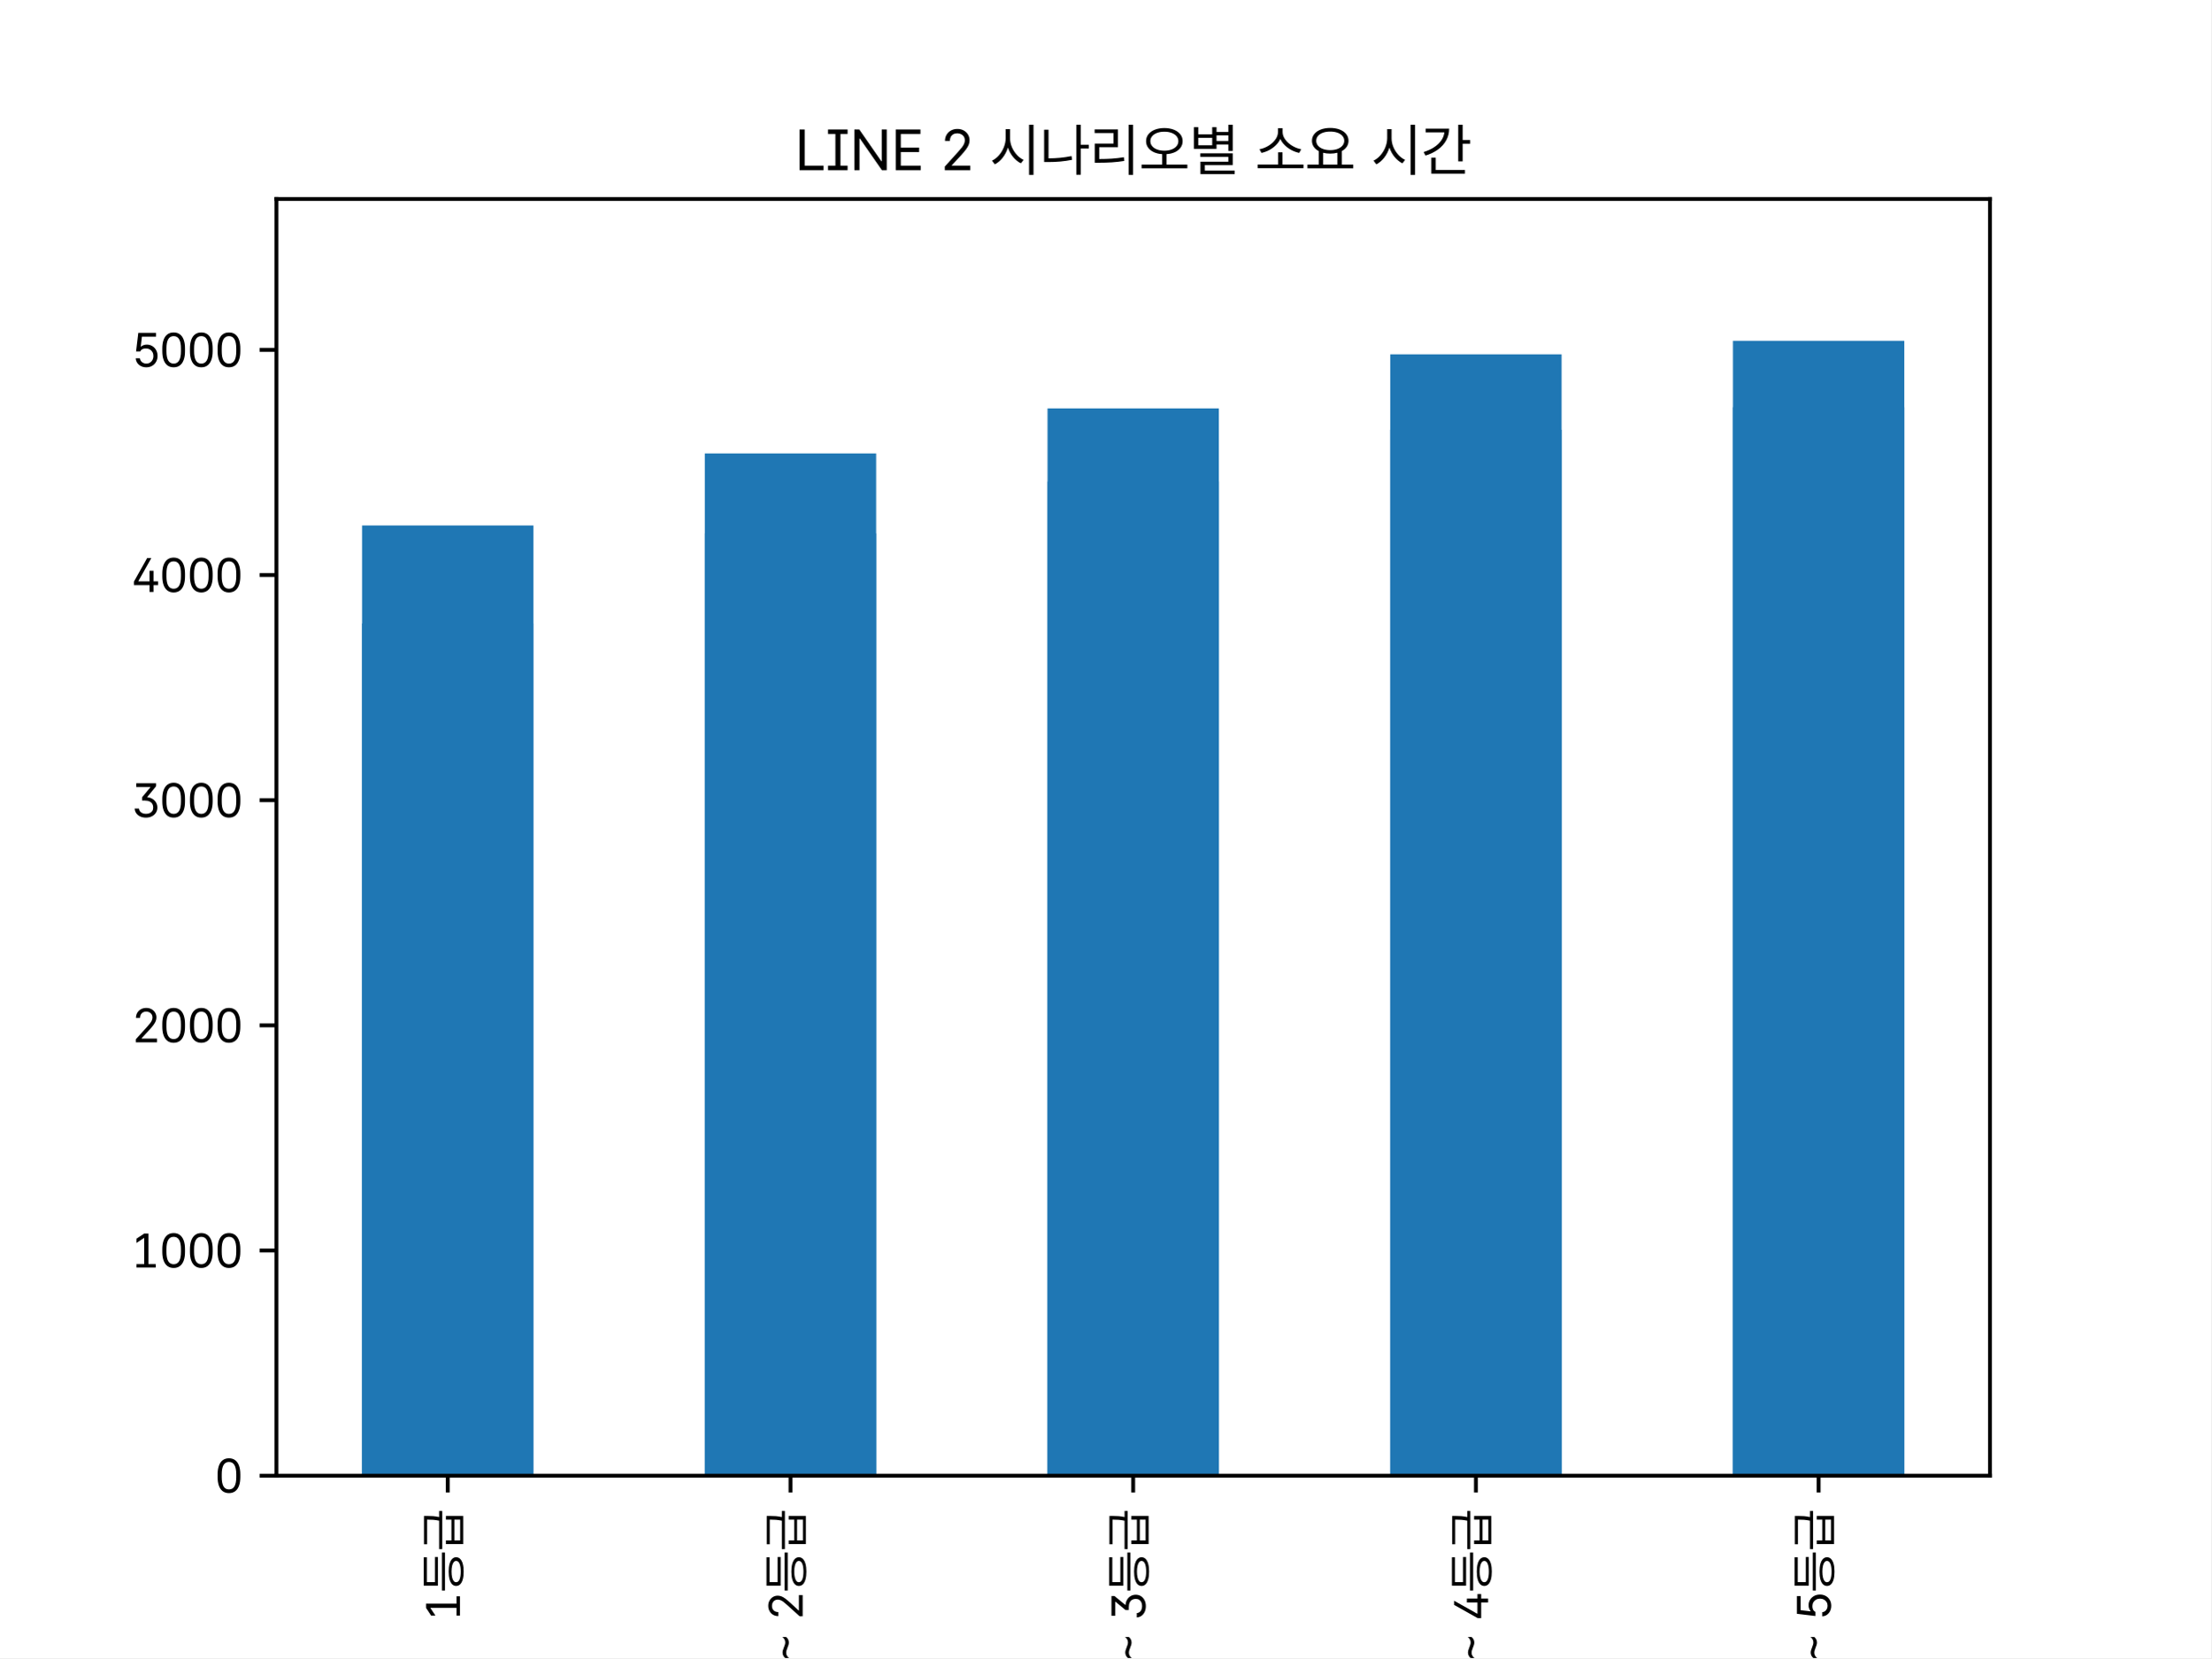
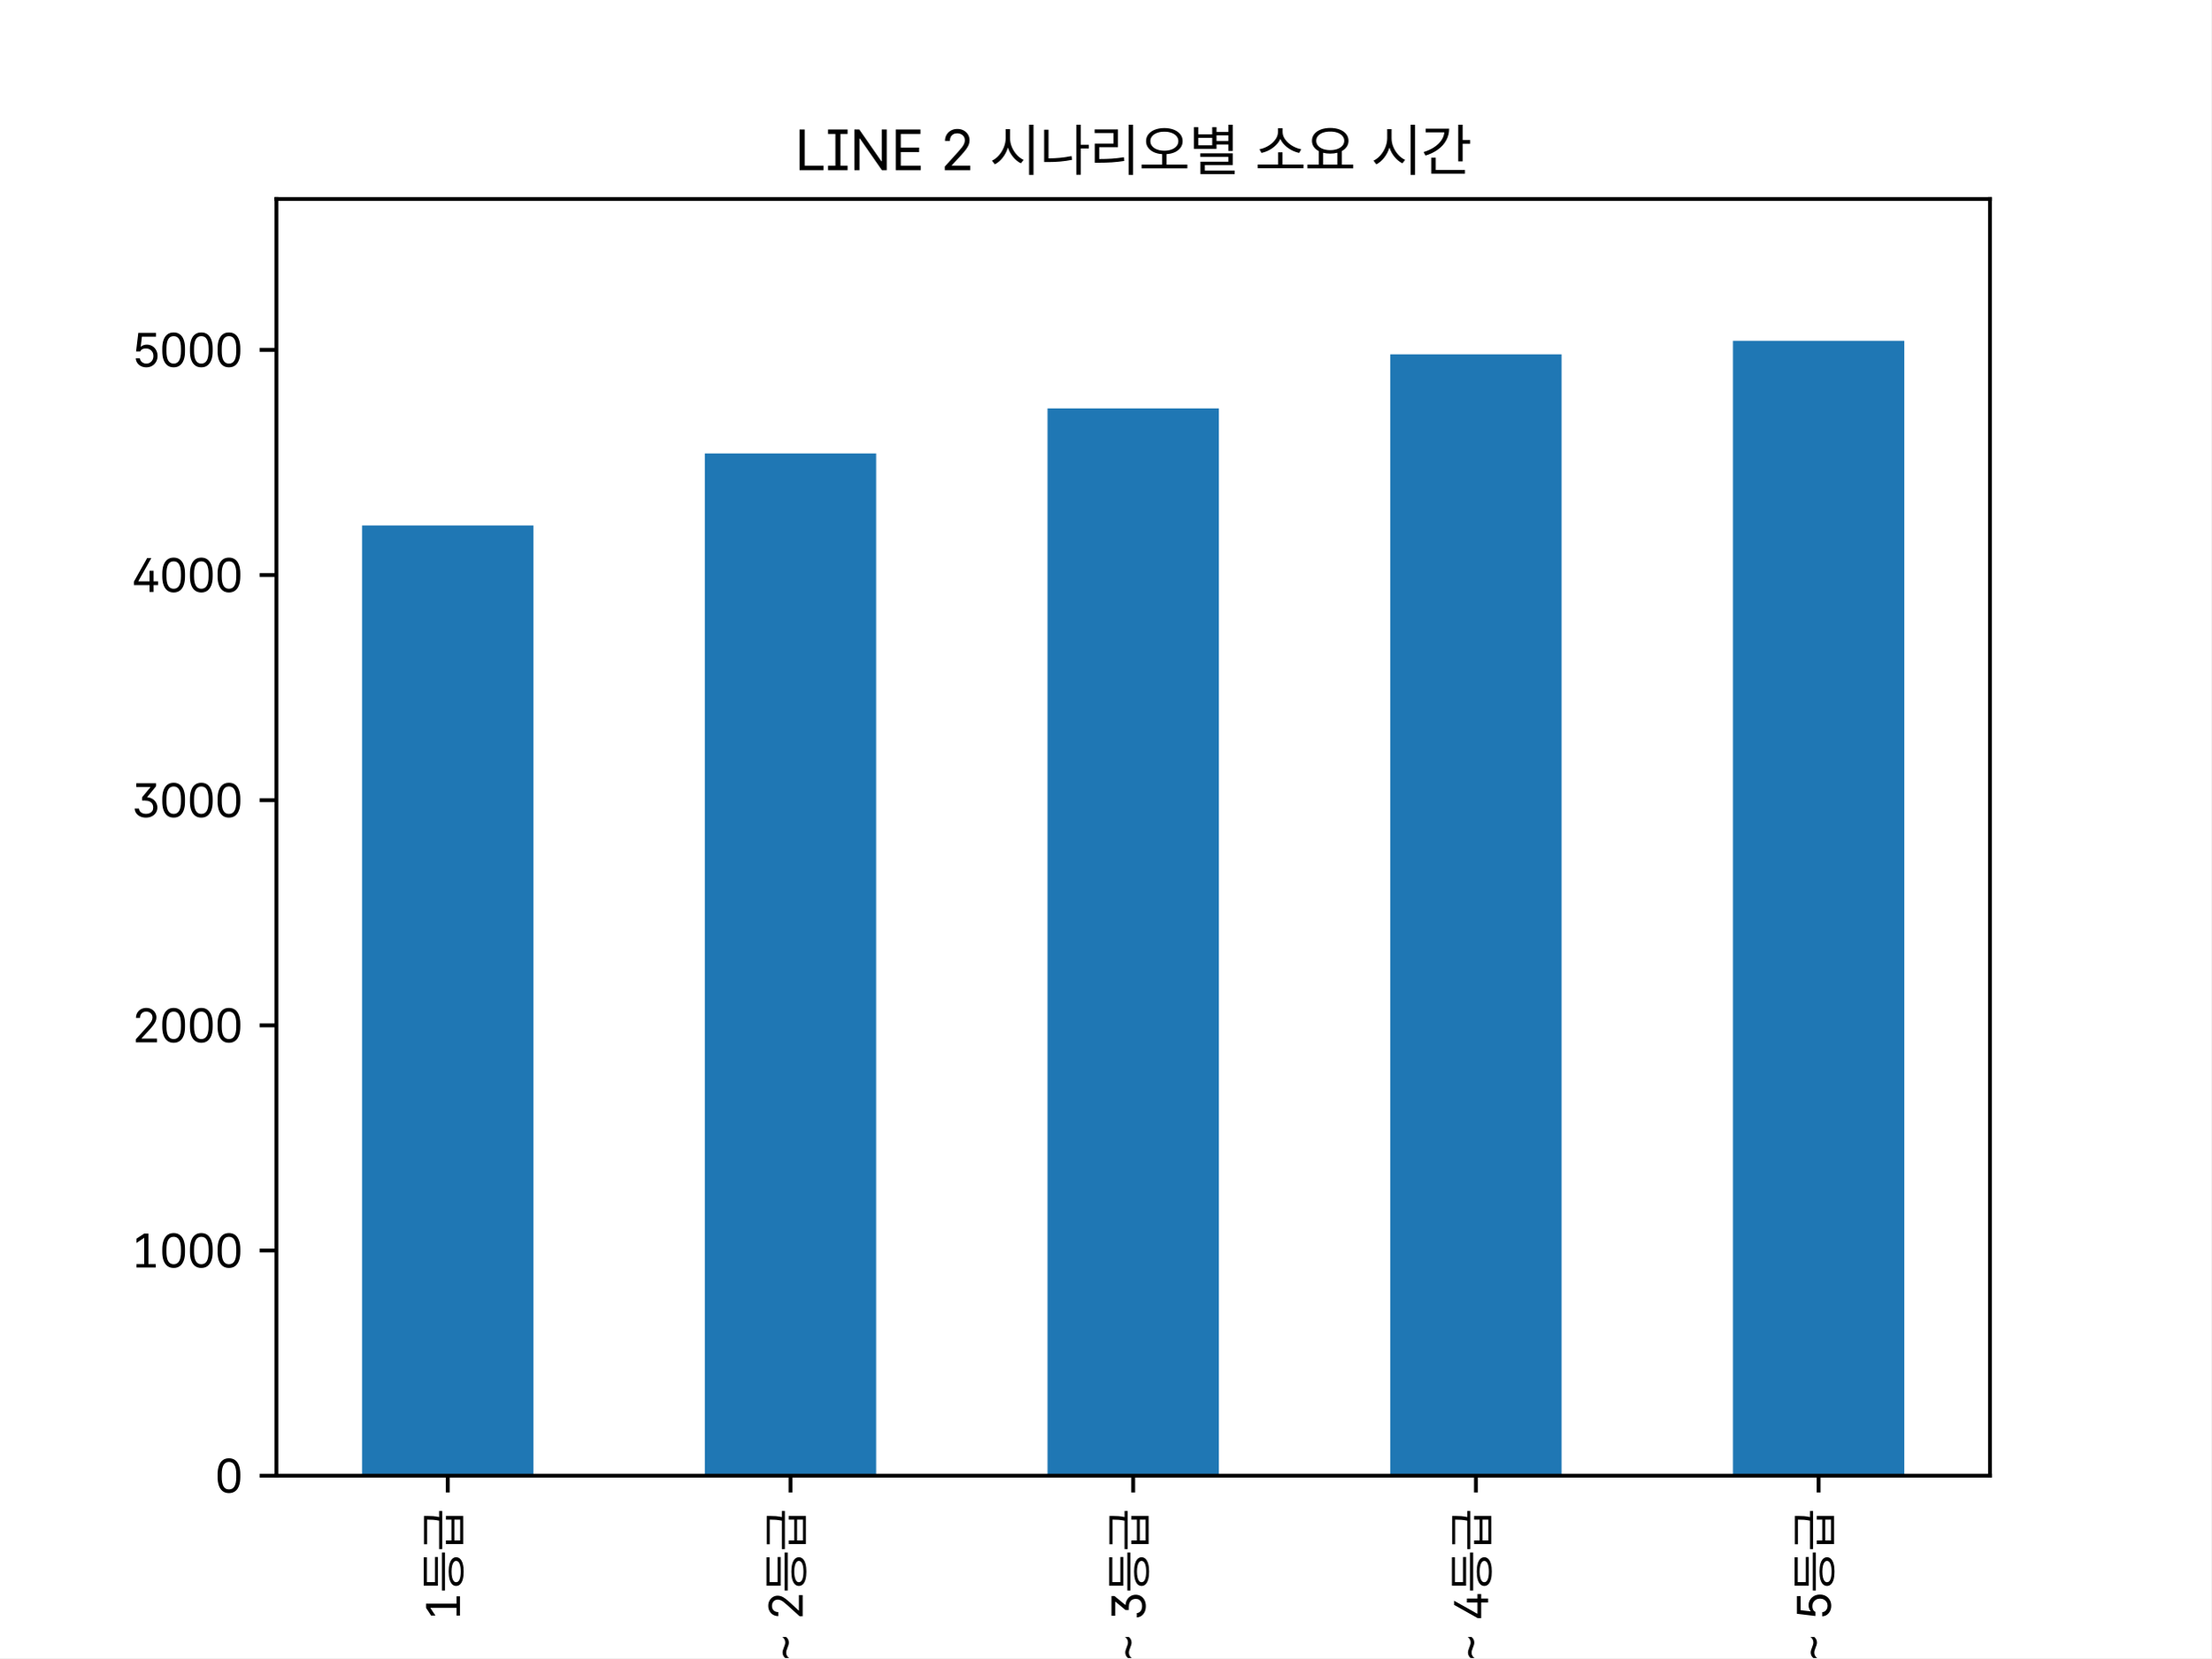
<svg xmlns="http://www.w3.org/2000/svg" xmlns:xlink="http://www.w3.org/1999/xlink" width="460.8pt" height="345.6pt" viewBox="0 0 460.8 345.6" version="1.1">
  <defs>
    <style type="text/css">*{stroke-linejoin: round; stroke-linecap: butt}</style>
  </defs>
  <g id="figure_1">
    <g id="patch_1">
      <path d="M 0 345.6  L 460.8 345.6  L 460.8 0  L 0 0  z " style="fill: #ffffff" />
    </g>
    <g id="axes_1">
      <g id="patch_2">
        <path d="M 57.6 307.584  L 414.72 307.584  L 414.72 41.472  L 57.6 41.472  z " style="fill: #ffffff" />
      </g>
      <g id="patch_3">
-         <path d="M 75.456 307.584  L 111.168 307.584  L 111.168 129.941  L 75.456 129.941  z " clip-path="url(#pfc112591f7)" style="fill: #1f77b4" />
+         <path d="M 75.456 307.584  L 111.168 307.584  L 111.168 109.525  L 75.456 109.525  z " clip-path="url(#p6176eb2033)" style="fill: #1f77b4" />
      </g>
      <g id="patch_4">
-         <path d="M 146.88 307.584  L 182.592 307.584  L 182.592 111.168  L 146.88 111.168  z " clip-path="url(#pfc112591f7)" style="fill: #1f77b4" />
+         <path d="M 146.88 307.584  L 182.592 307.584  L 182.592 94.507  L 146.88 94.507  z " clip-path="url(#p6176eb2033)" style="fill: #1f77b4" />
      </g>
      <g id="patch_5">
-         <path d="M 218.304 307.584  L 254.016 307.584  L 254.016 100.373  L 218.304 100.373  z " clip-path="url(#pfc112591f7)" style="fill: #1f77b4" />
+         <path d="M 218.304 307.584  L 254.016 307.584  L 254.016 85.12  L 218.304 85.12  z " clip-path="url(#p6176eb2033)" style="fill: #1f77b4" />
      </g>
      <g id="patch_6">
-         <path d="M 289.728 307.584  L 325.44 307.584  L 325.44 89.579  L 289.728 89.579  z " clip-path="url(#pfc112591f7)" style="fill: #1f77b4" />
+         <path d="M 289.728 307.584  L 325.44 307.584  L 325.44 73.856  L 289.728 73.856  z " clip-path="url(#p6176eb2033)" style="fill: #1f77b4" />
      </g>
      <g id="patch_7">
-         <path d="M 361.152 307.584  L 396.864 307.584  L 396.864 84.885  L 361.152 84.885  z " clip-path="url(#pfc112591f7)" style="fill: #1f77b4" />
-       </g>
-       <g id="patch_8">
-         <path d="M 75.456 307.584  L 111.168 307.584  L 111.168 109.525  L 75.456 109.525  z " clip-path="url(#pfc112591f7)" style="fill: #1f77b4" />
-       </g>
-       <g id="patch_9">
-         <path d="M 146.88 307.584  L 182.592 307.584  L 182.592 94.507  L 146.88 94.507  z " clip-path="url(#pfc112591f7)" style="fill: #1f77b4" />
-       </g>
-       <g id="patch_10">
-         <path d="M 218.304 307.584  L 254.016 307.584  L 254.016 85.12  L 218.304 85.12  z " clip-path="url(#pfc112591f7)" style="fill: #1f77b4" />
-       </g>
-       <g id="patch_11">
-         <path d="M 289.728 307.584  L 325.44 307.584  L 325.44 73.856  L 289.728 73.856  z " clip-path="url(#pfc112591f7)" style="fill: #1f77b4" />
-       </g>
-       <g id="patch_12">
-         <path d="M 361.152 307.584  L 396.864 307.584  L 396.864 71.04  L 361.152 71.04  z " clip-path="url(#pfc112591f7)" style="fill: #1f77b4" />
+         <path d="M 361.152 307.584  L 396.864 307.584  L 396.864 71.04  L 361.152 71.04  z " clip-path="url(#p6176eb2033)" style="fill: #1f77b4" />
      </g>
      <g id="matplotlib.axis_1">
        <g id="xtick_1">
          <g id="line2d_1">
            <defs>
-               <path id="m56973f1e55" d="M 0 0  L 0 3.5  " style="stroke: #000000; stroke-width: 0.8" />
+               <path id="m1f97dd0899" d="M 0 0  L 0 3.5  " style="stroke: #000000; stroke-width: 0.8" />
            </defs>
            <g>
-               <use xlink:href="#m56973f1e55" x="93.312" y="307.584" style="stroke: #000000; stroke-width: 0.8" />
+               <use xlink:href="#m1f97dd0899" x="93.312" y="307.584" style="stroke: #000000; stroke-width: 0.8" />
            </g>
          </g>
          <g id="text_1">
            <g transform="translate(95.85106 337.6309) rotate(-90) scale(0.1 -0.1)">
              <defs>
                <path id="PretendardGOV-Regular-31" d="M 2163 456  L 3144 456  L 3144 0  L 569 0  L 569 456  L 1600 456  L 1600 3938  L 1575 3938  L 569 3269  L 569 3844  L 1600 4525  L 2163 4525  L 2163 456  z " transform="scale(0.015625)" />
                <path id="PretendardGOV-Regular-b4f1" d="M 5294 1994  L 225 1994  L 225 2406  L 5294 2406  L 5294 1994  z M 4700 2938  L 869 2938  L 869 4825  L 4663 4825  L 4663 4413  L 1350 4413  L 1350 3338  L 4700 3338  L 4700 2938  z M 2756 1506  Q 3350 1506 3779 1389  Q 4209 1272 4437 1047  Q 4666 822 4669 506  Q 4666 188 4437 -37  Q 4209 -263 3781 -378  Q 3353 -494 2756 -494  Q 2156 -494 1725 -378  Q 1294 -263 1066 -37  Q 838 188 838 506  Q 838 822 1066 1047  Q 1294 1272 1725 1389  Q 2156 1506 2756 1506  z M 2756 1125  Q 2309 1122 1990 1048  Q 1672 975 1503 836  Q 1334 697 1338 506  Q 1334 213 1707 53  Q 2081 -106 2756 -106  Q 3422 -106 3798 53  Q 4175 213 4175 506  Q 4175 697 4004 836  Q 3834 975 3515 1048  Q 3197 1122 2756 1125  z " transform="scale(0.015625)" />
                <path id="PretendardGOV-Regular-ae09" d="M 1375 1131  L 4156 1131  L 4156 1869  L 4644 1869  L 4644 -431  L 888 -431  L 888 1869  L 1375 1869  L 1375 1131  z M 4156 -31  L 4156 744  L 1375 744  L 1375 -31  L 4156 -31  z M 4644 4388  Q 4644 3947 4617 3590  Q 4591 3234 4491 2775  L 5313 2775  L 5313 2369  L 225 2369  L 225 2775  L 4009 2775  Q 4106 3231 4131 3587  Q 4156 3944 4156 4388  L 869 4388  L 869 4794  L 4644 4794  L 4644 4388  z " transform="scale(0.015625)" />
              </defs>
              <use xlink:href="#PretendardGOV-Regular-31" />
              <use xlink:href="#PretendardGOV-Regular-b4f1" x="57.617" />
              <use xlink:href="#PretendardGOV-Regular-ae09" x="144.043" />
            </g>
          </g>
        </g>
        <g id="xtick_2">
          <g id="line2d_2">
            <g>
-               <use xlink:href="#m56973f1e55" x="164.736" y="307.584" style="stroke: #000000; stroke-width: 0.8" />
+               <use xlink:href="#m1f97dd0899" x="164.736" y="307.584" style="stroke: #000000; stroke-width: 0.8" />
            </g>
          </g>
          <g id="text_2">
            <g transform="translate(167.2751 346.2746) rotate(-90) scale(0.1 -0.1)">
              <defs>
                <path id="PretendardGOV-Regular-7e" d="M 444 2331  Q 594 2503 778 2592  Q 963 2681 1169 2681  Q 1325 2681 1475 2636  Q 1625 2591 1863 2500  Q 2094 2409 2237 2367  Q 2381 2325 2531 2325  Q 2744 2325 2923 2423  Q 3103 2522 3244 2713  L 3244 2194  Q 2931 1844 2513 1844  Q 2353 1844 2195 1891  Q 2038 1938 1825 2025  Q 1600 2113 1450 2156  Q 1300 2200 1150 2200  Q 944 2200 764 2101  Q 584 2003 444 1813  L 444 2331  z " transform="scale(0.015625)" />
                <path id="PretendardGOV-Regular-20" transform="scale(0.015625)" />
                <path id="PretendardGOV-Regular-32" d="M 481 406  L 1956 2038  Q 2238 2350 2391 2550  Q 2544 2750 2623 2937  Q 2703 3125 2706 3331  Q 2703 3559 2592 3734  Q 2481 3909 2290 4004  Q 2100 4100 1863 4100  Q 1613 4100 1427 3995  Q 1241 3891 1139 3697  Q 1038 3503 1038 3250  L 500 3250  Q 500 3641 679 3945  Q 859 4250 1175 4419  Q 1491 4588 1881 4588  Q 2266 4588 2573 4420  Q 2881 4253 3054 3965  Q 3228 3678 3231 3331  Q 3228 3075 3139 2840  Q 3050 2606 2839 2317  Q 2628 2028 2238 1606  L 1250 538  L 1250 500  L 3306 500  L 3306 0  L 481 0  L 481 406  z " transform="scale(0.015625)" />
              </defs>
              <use xlink:href="#PretendardGOV-Regular-7e" />
              <use xlink:href="#PretendardGOV-Regular-20" x="57.617" />
              <use xlink:href="#PretendardGOV-Regular-32" x="86.426" />
              <use xlink:href="#PretendardGOV-Regular-b4f1" x="144.043" />
              <use xlink:href="#PretendardGOV-Regular-ae09" x="230.469" />
            </g>
          </g>
        </g>
        <g id="xtick_3">
          <g id="line2d_3">
            <g>
-               <use xlink:href="#m56973f1e55" x="236.16" y="307.584" style="stroke: #000000; stroke-width: 0.8" />
+               <use xlink:href="#m1f97dd0899" x="236.16" y="307.584" style="stroke: #000000; stroke-width: 0.8" />
            </g>
          </g>
          <g id="text_3">
            <g transform="translate(238.6991 346.2746) rotate(-90) scale(0.1 -0.1)">
              <defs>
                <path id="PretendardGOV-Regular-33" d="M 900 1144  Q 922 922 1048 762  Q 1175 603 1381 520  Q 1588 438 1844 438  Q 2119 438 2336 534  Q 2553 631 2678 823  Q 2803 1016 2800 1288  Q 2803 1547 2689 1755  Q 2575 1963 2325 2088  Q 2075 2213 1688 2213  L 1319 2213  L 1319 2656  L 2425 3988  L 2425 4025  L 544 4025  L 544 4525  L 3181 4525  L 3181 4119  L 2000 2681  L 2000 2644  Q 2384 2622 2693 2439  Q 3003 2256 3179 1953  Q 3356 1650 3356 1281  Q 3356 897 3161 590  Q 2966 284 2619 110  Q 2272 -63 1831 -63  Q 1428 -63 1093 82  Q 759 228 554 501  Q 350 775 325 1144  L 900 1144  z " transform="scale(0.015625)" />
              </defs>
              <use xlink:href="#PretendardGOV-Regular-7e" />
              <use xlink:href="#PretendardGOV-Regular-20" x="57.617" />
              <use xlink:href="#PretendardGOV-Regular-33" x="86.426" />
              <use xlink:href="#PretendardGOV-Regular-b4f1" x="144.043" />
              <use xlink:href="#PretendardGOV-Regular-ae09" x="230.469" />
            </g>
          </g>
        </g>
        <g id="xtick_4">
          <g id="line2d_4">
            <g>
-               <use xlink:href="#m56973f1e55" x="307.584" y="307.584" style="stroke: #000000; stroke-width: 0.8" />
+               <use xlink:href="#m1f97dd0899" x="307.584" y="307.584" style="stroke: #000000; stroke-width: 0.8" />
            </g>
          </g>
          <g id="text_4">
            <g transform="translate(310.1231 346.2746) rotate(-90) scale(0.1 -0.1)">
              <defs>
                <path id="PretendardGOV-Regular-34" d="M 231 1388  L 1994 4525  L 2550 4525  L 825 1456  L 825 1419  L 2313 1419  L 2313 2831  L 2844 2831  L 2844 1419  L 3450 1419  L 3450 925  L 2844 925  L 2844 0  L 2313 0  L 2313 925  L 231 925  L 231 1388  z " transform="scale(0.015625)" />
              </defs>
              <use xlink:href="#PretendardGOV-Regular-7e" />
              <use xlink:href="#PretendardGOV-Regular-20" x="57.617" />
              <use xlink:href="#PretendardGOV-Regular-34" x="86.426" />
              <use xlink:href="#PretendardGOV-Regular-b4f1" x="144.043" />
              <use xlink:href="#PretendardGOV-Regular-ae09" x="230.469" />
            </g>
          </g>
        </g>
        <g id="xtick_5">
          <g id="line2d_5">
            <g>
-               <use xlink:href="#m56973f1e55" x="379.008" y="307.584" style="stroke: #000000; stroke-width: 0.8" />
+               <use xlink:href="#m1f97dd0899" x="379.008" y="307.584" style="stroke: #000000; stroke-width: 0.8" />
            </g>
          </g>
          <g id="text_5">
            <g transform="translate(381.5471 346.2746) rotate(-90) scale(0.1 -0.1)">
              <defs>
                <path id="PretendardGOV-Regular-35" d="M 1888 -63  Q 1500 -63 1183 92  Q 866 247 677 520  Q 488 794 469 1138  L 1025 1138  Q 1041 938 1158 777  Q 1275 616 1467 523  Q 1659 431 1888 431  Q 2159 431 2373 561  Q 2588 691 2709 919  Q 2831 1147 2831 1431  Q 2831 1725 2704 1956  Q 2578 2188 2354 2320  Q 2131 2453 1850 2456  Q 1572 2463 1373 2366  Q 1175 2269 1063 2050  L 513 2050  L 813 4525  L 3175 4525  L 3175 4025  L 1294 4025  L 1138 2700  L 1188 2700  Q 1309 2816 1514 2889  Q 1719 2963 1944 2963  Q 2350 2963 2678 2766  Q 3006 2569 3193 2222  Q 3381 1875 3381 1444  Q 3381 1016 3187 672  Q 2994 328 2653 132  Q 2313 -63 1888 -63  z " transform="scale(0.015625)" />
              </defs>
              <use xlink:href="#PretendardGOV-Regular-7e" />
              <use xlink:href="#PretendardGOV-Regular-20" x="57.617" />
              <use xlink:href="#PretendardGOV-Regular-35" x="86.426" />
              <use xlink:href="#PretendardGOV-Regular-b4f1" x="144.043" />
              <use xlink:href="#PretendardGOV-Regular-ae09" x="230.469" />
            </g>
          </g>
        </g>
      </g>
      <g id="matplotlib.axis_2">
        <g id="ytick_1">
          <g id="line2d_6">
            <defs>
-               <path id="mcbdde6c646" d="M 0 0  L -3.5 0  " style="stroke: #000000; stroke-width: 0.8" />
+               <path id="m576869ebc6" d="M 0 0  L -3.5 0  " style="stroke: #000000; stroke-width: 0.8" />
            </defs>
            <g>
-               <use xlink:href="#mcbdde6c646" x="57.6" y="307.584" style="stroke: #000000; stroke-width: 0.8" />
+               <use xlink:href="#m576869ebc6" x="57.6" y="307.584" style="stroke: #000000; stroke-width: 0.8" />
            </g>
          </g>
          <g id="text_6">
            <g transform="translate(44.8375 311.1192) scale(0.1 -0.1)">
              <defs>
                <path id="PretendardGOV-Regular-30" d="M 1844 -63  Q 1359 -63 1018 187  Q 678 438 501 920  Q 325 1403 325 2088  L 325 2438  Q 325 3125 501 3606  Q 678 4088 1018 4338  Q 1359 4588 1844 4588  Q 2325 4588 2664 4338  Q 3003 4088 3179 3606  Q 3356 3125 3356 2438  L 3356 2088  Q 3356 1403 3179 920  Q 3003 438 2664 187  Q 2325 -63 1844 -63  z M 1844 431  Q 2813 431 2813 2081  L 2813 2438  Q 2813 4094 1844 4094  Q 1356 4094 1115 3681  Q 875 3269 875 2438  L 875 2081  Q 875 1256 1115 843  Q 1356 431 1844 431  z " transform="scale(0.015625)" />
              </defs>
              <use xlink:href="#PretendardGOV-Regular-30" />
            </g>
          </g>
        </g>
        <g id="ytick_2">
          <g id="line2d_7">
            <g>
-               <use xlink:href="#mcbdde6c646" x="57.6" y="260.651" style="stroke: #000000; stroke-width: 0.8" />
+               <use xlink:href="#m576869ebc6" x="57.6" y="260.651" style="stroke: #000000; stroke-width: 0.8" />
            </g>
          </g>
          <g id="text_7">
            <g transform="translate(27.55 264.1858) scale(0.1 -0.1)">
              <use xlink:href="#PretendardGOV-Regular-31" />
              <use xlink:href="#PretendardGOV-Regular-30" x="57.617" />
              <use xlink:href="#PretendardGOV-Regular-30" x="115.234" />
              <use xlink:href="#PretendardGOV-Regular-30" x="172.852" />
            </g>
          </g>
        </g>
        <g id="ytick_3">
          <g id="line2d_8">
            <g>
-               <use xlink:href="#mcbdde6c646" x="57.6" y="213.717" style="stroke: #000000; stroke-width: 0.8" />
+               <use xlink:href="#m576869ebc6" x="57.6" y="213.717" style="stroke: #000000; stroke-width: 0.8" />
            </g>
          </g>
          <g id="text_8">
            <g transform="translate(27.55 217.2525) scale(0.1 -0.1)">
              <use xlink:href="#PretendardGOV-Regular-32" />
              <use xlink:href="#PretendardGOV-Regular-30" x="57.617" />
              <use xlink:href="#PretendardGOV-Regular-30" x="115.234" />
              <use xlink:href="#PretendardGOV-Regular-30" x="172.852" />
            </g>
          </g>
        </g>
        <g id="ytick_4">
          <g id="line2d_9">
            <g>
-               <use xlink:href="#mcbdde6c646" x="57.6" y="166.784" style="stroke: #000000; stroke-width: 0.8" />
+               <use xlink:href="#m576869ebc6" x="57.6" y="166.784" style="stroke: #000000; stroke-width: 0.8" />
            </g>
          </g>
          <g id="text_9">
            <g transform="translate(27.55 170.3192) scale(0.1 -0.1)">
              <use xlink:href="#PretendardGOV-Regular-33" />
              <use xlink:href="#PretendardGOV-Regular-30" x="57.617" />
              <use xlink:href="#PretendardGOV-Regular-30" x="115.234" />
              <use xlink:href="#PretendardGOV-Regular-30" x="172.852" />
            </g>
          </g>
        </g>
        <g id="ytick_5">
          <g id="line2d_10">
            <g>
-               <use xlink:href="#mcbdde6c646" x="57.6" y="119.851" style="stroke: #000000; stroke-width: 0.8" />
+               <use xlink:href="#m576869ebc6" x="57.6" y="119.851" style="stroke: #000000; stroke-width: 0.8" />
            </g>
          </g>
          <g id="text_10">
            <g transform="translate(27.55 123.3858) scale(0.1 -0.1)">
              <use xlink:href="#PretendardGOV-Regular-34" />
              <use xlink:href="#PretendardGOV-Regular-30" x="57.617" />
              <use xlink:href="#PretendardGOV-Regular-30" x="115.234" />
              <use xlink:href="#PretendardGOV-Regular-30" x="172.852" />
            </g>
          </g>
        </g>
        <g id="ytick_6">
          <g id="line2d_11">
            <g>
-               <use xlink:href="#mcbdde6c646" x="57.6" y="72.917" style="stroke: #000000; stroke-width: 0.8" />
+               <use xlink:href="#m576869ebc6" x="57.6" y="72.917" style="stroke: #000000; stroke-width: 0.8" />
            </g>
          </g>
          <g id="text_11">
            <g transform="translate(27.55 76.45249) scale(0.1 -0.1)">
              <use xlink:href="#PretendardGOV-Regular-35" />
              <use xlink:href="#PretendardGOV-Regular-30" x="57.617" />
              <use xlink:href="#PretendardGOV-Regular-30" x="115.234" />
              <use xlink:href="#PretendardGOV-Regular-30" x="172.852" />
            </g>
          </g>
        </g>
      </g>
-       <g id="patch_13">
+       <g id="patch_8">
        <path d="M 57.6 307.584  L 57.6 41.472  " style="fill: none; stroke: #000000; stroke-width: 0.8; stroke-linejoin: miter; stroke-linecap: square" />
      </g>
-       <g id="patch_14">
+       <g id="patch_9">
        <path d="M 414.72 307.584  L 414.72 41.472  " style="fill: none; stroke: #000000; stroke-width: 0.8; stroke-linejoin: miter; stroke-linecap: square" />
      </g>
-       <g id="patch_15">
+       <g id="patch_10">
        <path d="M 57.6 307.584  L 414.72 307.584  " style="fill: none; stroke: #000000; stroke-width: 0.8; stroke-linejoin: miter; stroke-linecap: square" />
      </g>
-       <g id="patch_16">
+       <g id="patch_11">
        <path d="M 57.6 41.472  L 414.72 41.472  " style="fill: none; stroke: #000000; stroke-width: 0.8; stroke-linejoin: miter; stroke-linecap: square" />
      </g>
      <g id="text_12">
        <g transform="translate(165.6956 35.472) scale(0.12 -0.12)">
          <defs>
            <path id="PretendardGOV-Regular-4c" d="M 500 4525  L 1063 4525  L 1063 500  L 3163 500  L 3163 0  L 500 0  L 500 4525  z " transform="scale(0.015625)" />
            <path id="PretendardGOV-Regular-49" d="M 250 4525  L 2425 4525  L 2425 4025  L 1631 4025  L 1631 500  L 2425 500  L 2425 0  L 250 0  L 250 500  L 1069 500  L 1069 4025  L 250 4025  L 250 4525  z " transform="scale(0.015625)" />
            <path id="PretendardGOV-Regular-4e" d="M 4094 0  L 3556 0  L 1106 3525  L 1063 3525  L 1063 0  L 500 0  L 500 4525  L 1044 4525  L 3494 994  L 3538 994  L 3538 4525  L 4094 4525  L 4094 0  z " transform="scale(0.015625)" />
            <path id="PretendardGOV-Regular-45" d="M 500 4525  L 3244 4525  L 3244 4025  L 1063 4025  L 1063 2513  L 3100 2513  L 3100 2019  L 1063 2019  L 1063 500  L 3275 500  L 3275 0  L 500 0  L 500 4525  z " transform="scale(0.015625)" />
            <path id="PretendardGOV-Regular-c2dc" d="M 2200 3556  Q 2197 3063 2400 2577  Q 2603 2091 2950 1712  Q 3297 1334 3706 1150  L 3406 763  Q 2931 997 2545 1461  Q 2159 1925 1963 2516  Q 1769 1888 1381 1392  Q 994 897 506 650  L 194 1063  Q 603 1253 950 1642  Q 1297 2031 1503 2536  Q 1709 3041 1713 3556  L 1713 4569  L 2200 4569  L 2200 3556  z M 4806 -519  L 4313 -519  L 4313 5050  L 4806 5050  L 4806 -519  z " transform="scale(0.015625)" />
            <path id="PretendardGOV-Regular-b098" d="M 5425 2419  L 4525 2419  L 4525 -506  L 4038 -506  L 4038 5050  L 4525 5050  L 4525 2831  L 5425 2831  L 5425 2419  z M 944 1319  Q 1597 1322 2222 1381  Q 2847 1441 3500 1575  L 3563 1156  Q 2884 1019 2236 962  Q 1588 906 900 906  L 456 906  L 456 4500  L 944 4500  L 944 1319  z " transform="scale(0.015625)" />
            <path id="PretendardGOV-Regular-b9ac" d="M 4813 -519  L 4325 -519  L 4325 5050  L 4813 5050  L 4813 -519  z M 3125 2556  L 1050 2556  L 1050 1244  Q 1797 1244 2439 1287  Q 3081 1331 3788 1444  L 3838 1031  Q 3116 916 2456 873  Q 1797 831 1013 831  L 550 831  L 550 2956  L 2631 2956  L 2631 4125  L 538 4125  L 538 4531  L 3125 4531  L 3125 2556  z " transform="scale(0.015625)" />
            <path id="PretendardGOV-Regular-c624" d="M 2756 4688  Q 3344 4684 3806 4503  Q 4269 4322 4528 3992  Q 4788 3663 4788 3231  Q 4788 2825 4561 2509  Q 4334 2194 3928 2006  Q 3522 1819 2994 1784  L 2994 619  L 5313 619  L 5313 206  L 225 206  L 225 619  L 2513 619  L 2513 1784  Q 1988 1819 1581 2008  Q 1175 2197 950 2511  Q 725 2825 725 3231  Q 725 3663 984 3992  Q 1244 4322 1706 4503  Q 2169 4684 2756 4688  z M 2756 4281  Q 2309 4281 1954 4148  Q 1600 4016 1400 3777  Q 1200 3538 1200 3231  Q 1200 2916 1400 2675  Q 1600 2434 1953 2303  Q 2306 2172 2756 2169  Q 3206 2172 3559 2303  Q 3913 2434 4113 2675  Q 4313 2916 4313 3231  Q 4313 3538 4113 3777  Q 3913 4016 3558 4148  Q 3203 4281 2756 4281  z " transform="scale(0.015625)" />
            <path id="PretendardGOV-Regular-bcc4" d="M 4825 2144  L 4338 2144  L 4338 2856  L 3025 2856  L 3025 2369  L 506 2369  L 506 4788  L 994 4788  L 994 3988  L 2544 3988  L 2544 4788  L 3025 4788  L 3025 4250  L 4338 4250  L 4338 5050  L 4825 5050  L 4825 2144  z M 4825 569  L 1725 569  L 1725 -38  L 5038 -38  L 5038 -431  L 1238 -431  L 1238 944  L 4338 944  L 4338 1481  L 1225 1481  L 1225 1875  L 4825 1875  L 4825 569  z M 2544 2769  L 2544 3600  L 994 3600  L 994 2769  L 2544 2769  z M 4338 3244  L 4338 3869  L 3025 3869  L 3025 3244  L 4338 3244  z " transform="scale(0.015625)" />
            <path id="PretendardGOV-Regular-c18c" d="M 5313 219  L 225 219  L 225 625  L 2500 625  L 2500 1988  L 2981 1988  L 2981 625  L 5313 625  L 5313 219  z M 2994 4244  Q 2994 3800 3301 3390  Q 3609 2981 4089 2698  Q 4569 2416 5063 2331  L 4844 1925  Q 4413 2013 3997 2228  Q 3581 2444 3248 2766  Q 2916 3088 2741 3475  Q 2566 3088 2234 2766  Q 1903 2444 1489 2228  Q 1075 2013 644 1925  L 425 2331  Q 919 2416 1395 2698  Q 1872 2981 2176 3389  Q 2481 3797 2481 4244  L 2481 4669  L 2994 4669  L 2994 4244  z " transform="scale(0.015625)" />
            <path id="PretendardGOV-Regular-c694" d="M 5313 206  L 225 206  L 225 619  L 1488 619  L 1488 2119  Q 1125 2306 925 2601  Q 725 2897 725 3269  Q 725 3694 984 4017  Q 1244 4341 1705 4519  Q 2166 4697 2756 4700  Q 3347 4697 3808 4519  Q 4269 4341 4528 4017  Q 4788 3694 4788 3269  Q 4788 2903 4594 2611  Q 4400 2319 4050 2131  L 4050 619  L 5313 619  L 5313 206  z M 2756 4294  Q 2303 4297 1950 4169  Q 1597 4041 1398 3808  Q 1200 3575 1200 3269  Q 1200 2963 1398 2727  Q 1597 2491 1950 2361  Q 2303 2231 2756 2231  Q 3206 2231 3559 2362  Q 3913 2494 4113 2728  Q 4313 2963 4313 3269  Q 4313 3575 4113 3808  Q 3913 4041 3559 4169  Q 3206 4297 2756 4294  z M 3556 619  L 3556 1941  Q 3184 1844 2756 1844  Q 2325 1844 1969 1938  L 1969 619  L 3556 619  z " transform="scale(0.015625)" />
            <path id="PretendardGOV-Regular-ac04" d="M 4569 3356  L 5406 3356  L 5406 2944  L 4569 2944  L 4569 981  L 4075 981  L 4075 5050  L 4569 5050  L 4569 3356  z M 3069 4619  Q 3069 3916 2748 3328  Q 2428 2741 1839 2309  Q 1250 1878 444 1625  L 231 2019  Q 897 2228 1397 2554  Q 1897 2881 2190 3301  Q 2484 3722 2534 4206  L 463 4206  L 463 4619  L 3069 4619  z M 4825 -388  L 1088 -388  L 1088 1394  L 1575 1394  L 1575 25  L 4825 25  L 4825 -388  z " transform="scale(0.015625)" />
          </defs>
          <use xlink:href="#PretendardGOV-Regular-4c" />
          <use xlink:href="#PretendardGOV-Regular-49" x="53.32" />
          <use xlink:href="#PretendardGOV-Regular-4e" x="95.215" />
          <use xlink:href="#PretendardGOV-Regular-45" x="166.992" />
          <use xlink:href="#PretendardGOV-Regular-20" x="223.73" />
          <use xlink:href="#PretendardGOV-Regular-32" x="252.539" />
          <use xlink:href="#PretendardGOV-Regular-20" x="310.156" />
          <use xlink:href="#PretendardGOV-Regular-c2dc" x="338.965" />
          <use xlink:href="#PretendardGOV-Regular-b098" x="425.391" />
          <use xlink:href="#PretendardGOV-Regular-b9ac" x="511.816" />
          <use xlink:href="#PretendardGOV-Regular-c624" x="598.242" />
          <use xlink:href="#PretendardGOV-Regular-bcc4" x="684.668" />
          <use xlink:href="#PretendardGOV-Regular-20" x="771.094" />
          <use xlink:href="#PretendardGOV-Regular-c18c" x="799.902" />
          <use xlink:href="#PretendardGOV-Regular-c694" x="886.328" />
          <use xlink:href="#PretendardGOV-Regular-20" x="972.754" />
          <use xlink:href="#PretendardGOV-Regular-c2dc" x="1001.562" />
          <use xlink:href="#PretendardGOV-Regular-ac04" x="1087.988" />
        </g>
      </g>
    </g>
  </g>
  <defs>
-     <clipPath id="pfc112591f7">
+     <clipPath id="p6176eb2033">
      <rect x="57.6" y="41.472" width="357.12" height="266.112" />
    </clipPath>
  </defs>
</svg>
